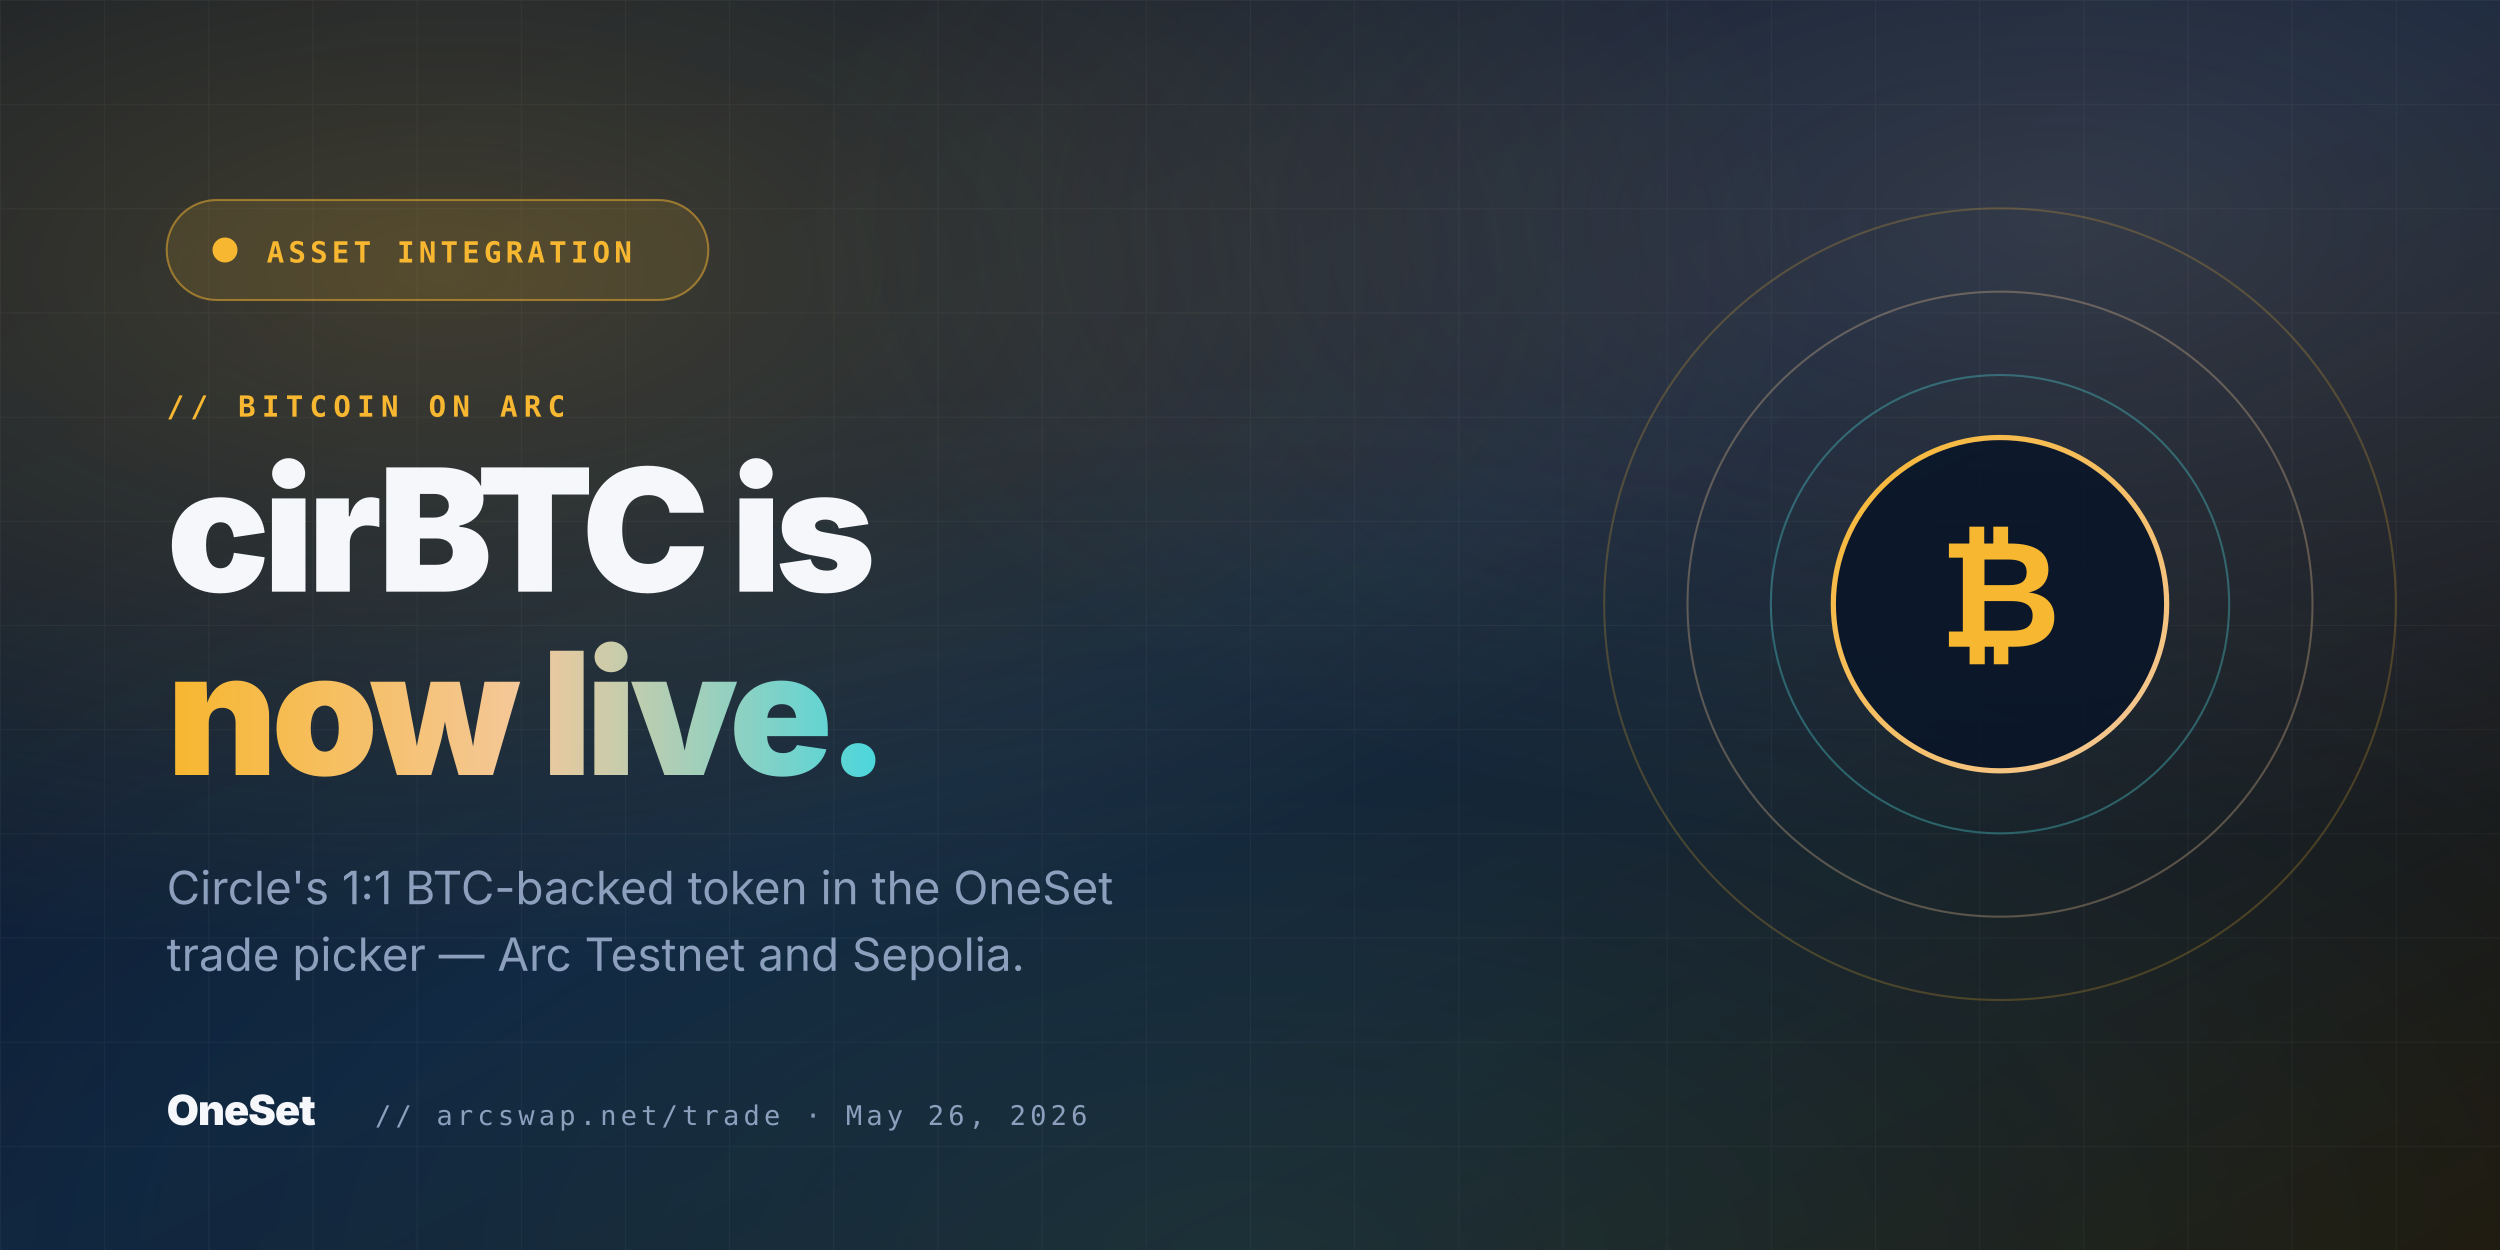
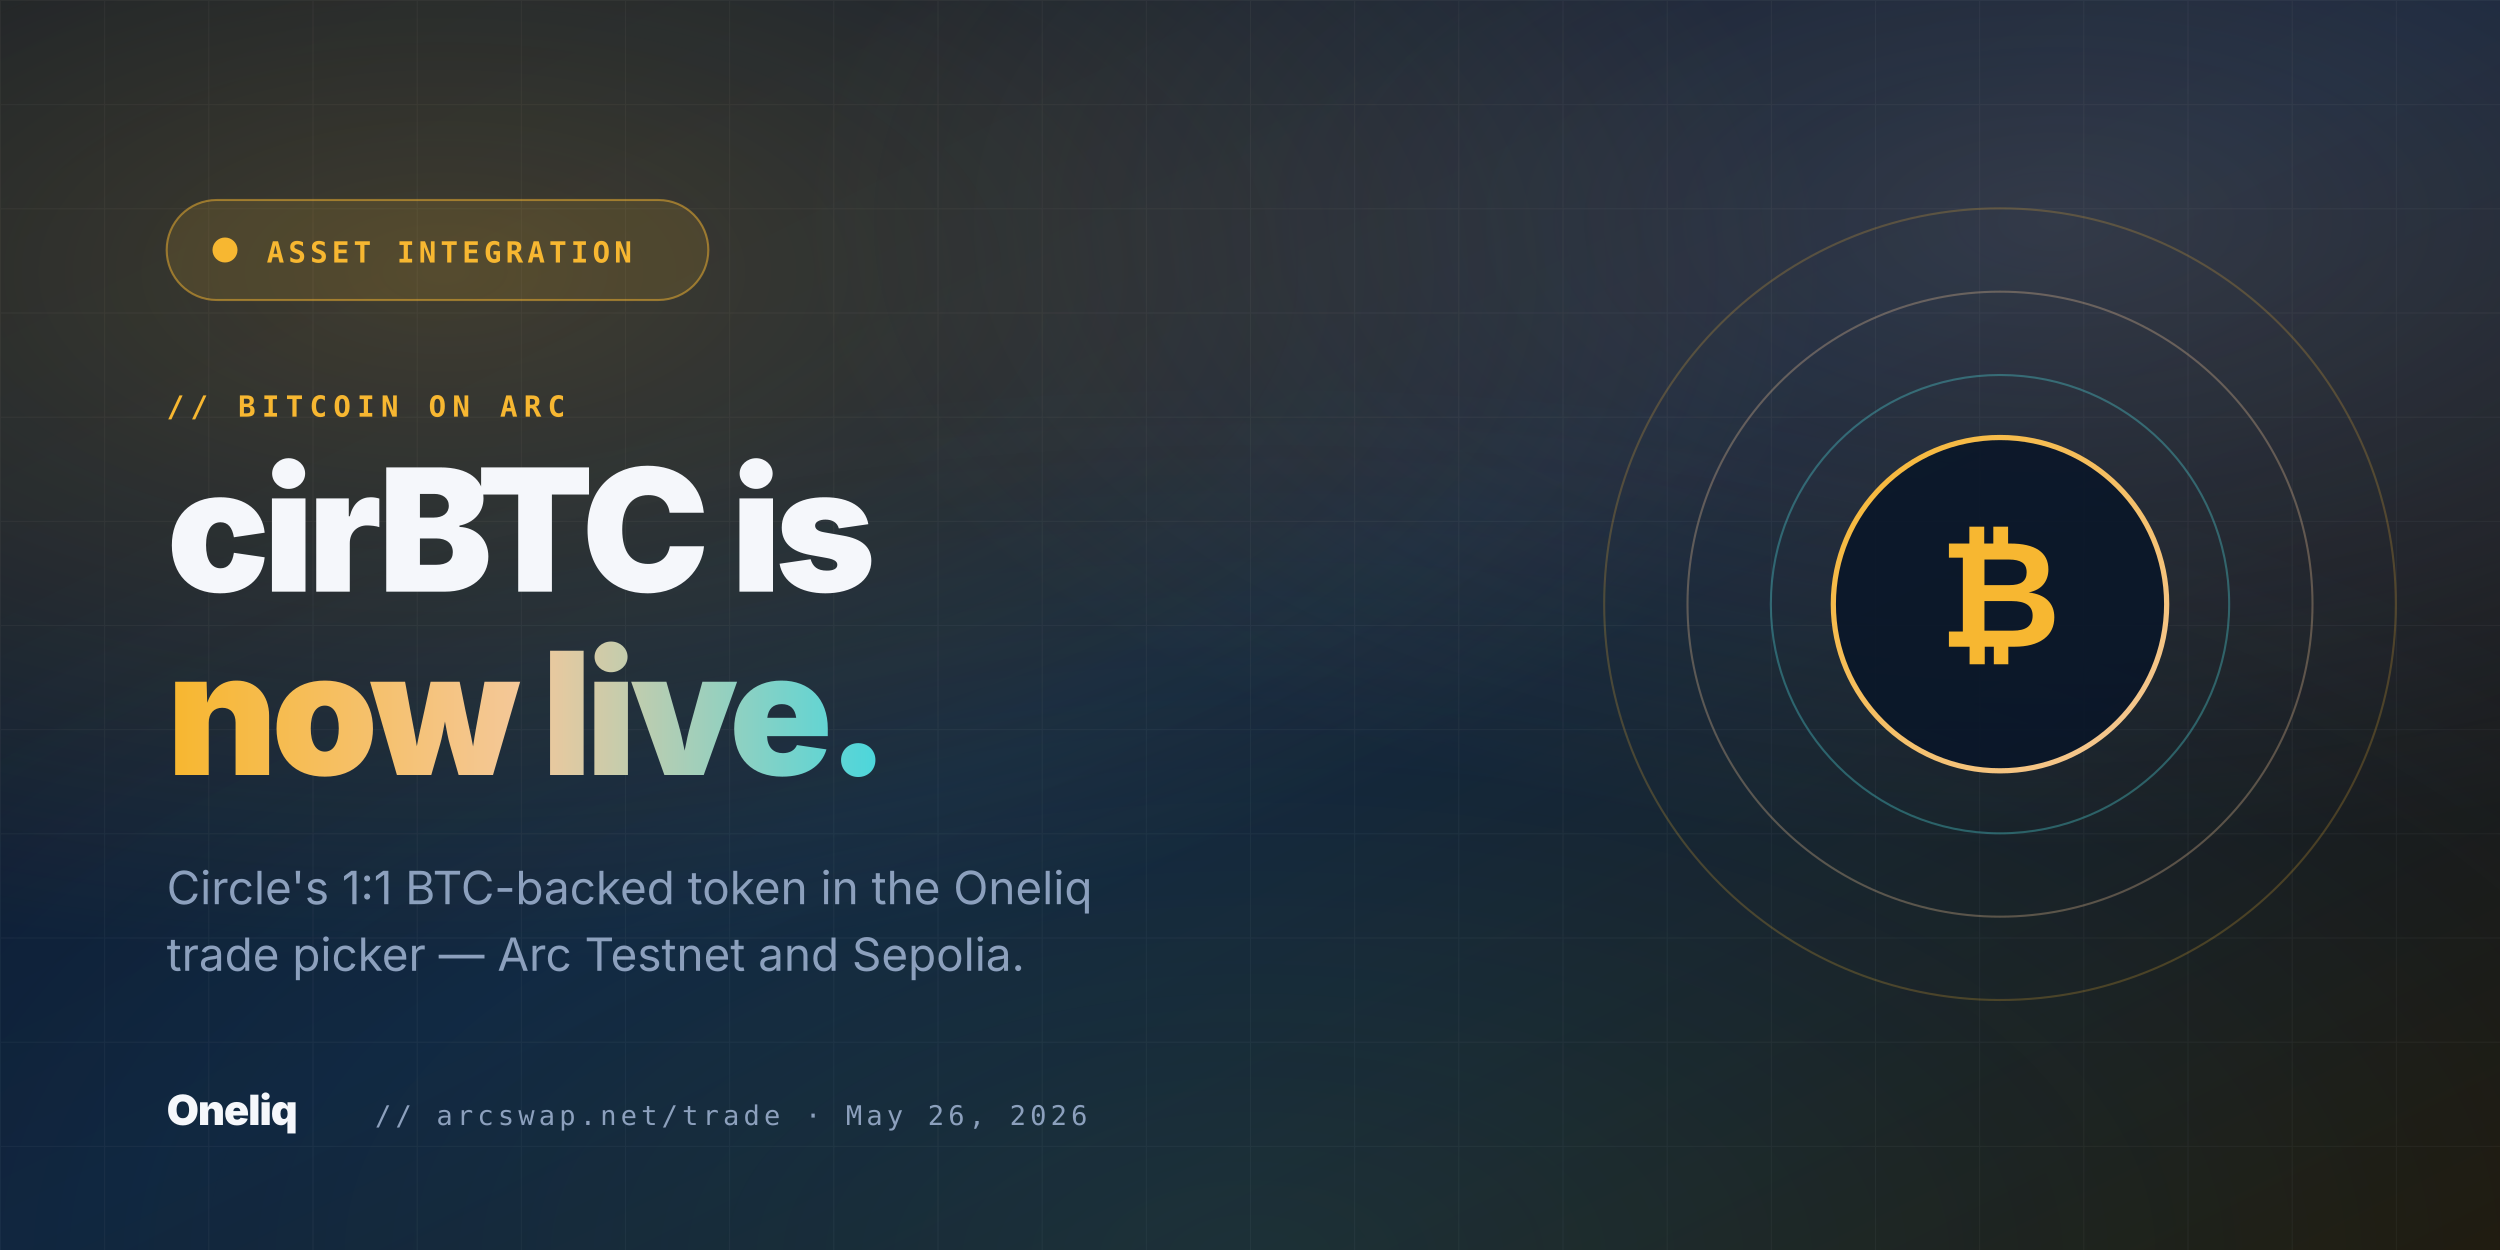
<svg xmlns="http://www.w3.org/2000/svg" viewBox="0 0 1200 600" width="1200" height="600">
  <defs>
    <linearGradient id="bg" x1="0" y1="0" x2="1" y2="1">
      <stop offset="0" stop-color="#0A1628" />
      <stop offset=".5" stop-color="#0E1F39" />
      <stop offset="1" stop-color="#1E1508" />
    </linearGradient>
    <linearGradient id="brand" x1="0" y1="0" x2="1" y2="0">
      <stop offset="0" stop-color="#F7B731" />
      <stop offset=".5" stop-color="#F4C89A" />
      <stop offset="1" stop-color="#4DD6DB" />
    </linearGradient>
    <linearGradient id="ring" x1="0" y1="0" x2="1" y2="1">
      <stop offset="0" stop-color="#F7B731" />
      <stop offset="1" stop-color="#F4C89A" />
    </linearGradient>
    <radialGradient id="orb1" cx=".18" cy=".22" r=".55">
      <stop offset="0" stop-color="#F7B731" stop-opacity=".22" />
      <stop offset="1" stop-color="#F7B731" stop-opacity="0" />
    </radialGradient>
    <radialGradient id="orb2" cx=".82" cy=".18" r=".5">
      <stop offset="0" stop-color="#F4C89A" stop-opacity=".16" />
      <stop offset="1" stop-color="#F4C89A" stop-opacity="0" />
    </radialGradient>
    <radialGradient id="orb3" cx=".5" cy="1" r=".7">
      <stop offset="0" stop-color="#4DD6DB" stop-opacity=".12" />
      <stop offset="1" stop-color="#4DD6DB" stop-opacity="0" />
    </radialGradient>
    <pattern id="grid" width="50" height="50" patternUnits="userSpaceOnUse">
      <path d="M 50 0 L 0 0 0 50" fill="none" stroke="rgba(255,255,255,0.04)" stroke-width="1" />
    </pattern>
  </defs>
  <rect width="1200" height="600" fill="url(#bg)" />
  <rect width="1200" height="600" fill="url(#grid)" />
  <rect width="1200" height="600" fill="url(#orb1)" />
  <rect width="1200" height="600" fill="url(#orb2)" />
  <rect width="1200" height="600" fill="url(#orb3)" />
  <g transform="translate(80 96)">
    <rect width="260" height="48" rx="24" fill="rgba(247,183,49,0.12)" stroke="rgba(247,183,49,0.50)" />
    <circle cx="28" cy="24" r="6" fill="#F7B731">
      <animate attributeName="opacity" values="1;.35;1" dur="1.6s" repeatCount="indefinite" />
    </circle>
    <text x="48" y="30" font-family="DM Mono, monospace" font-size="14" font-weight="700" fill="#F7B731" letter-spacing="2">ASSET INTEGRATION</text>
  </g>
  <g transform="translate(80 200)">
    <text x="0" y="0" font-family="DM Mono, monospace" font-size="14" font-weight="600" fill="#F7B731" letter-spacing="3">// BITCOIN ON ARC</text>
    <text x="0" y="84" font-family="Inter, sans-serif" font-size="82" font-weight="900" fill="#F5F7FB" letter-spacing="-3">cirBTC is</text>
    <text x="0" y="172" font-family="Inter, sans-serif" font-size="82" font-weight="900" fill="url(#brand)" letter-spacing="-3">now live.</text>
-     <text x="0" y="234" font-family="Inter, sans-serif" font-size="22" font-weight="400" fill="#8CA0BD">Circle's 1:1 BTC-backed token in the OneSet</text>
+     <text x="0" y="234" font-family="Inter, sans-serif" font-size="22" font-weight="400" fill="#8CA0BD">Circle's 1:1 BTC-backed token in the Oneliq</text>
    <text x="0" y="266" font-family="Inter, sans-serif" font-size="22" font-weight="400" fill="#8CA0BD">trade picker — Arc Testnet and Sepolia.</text>
  </g>
  <g transform="translate(960 290)">
    <circle r="190" fill="none" stroke="#F7B731" stroke-width="1" opacity=".22" />
    <circle r="150" fill="none" stroke="#F4C89A" stroke-width="1" opacity=".30" />
    <circle r="110" fill="none" stroke="#4DD6DB" stroke-width="1" opacity=".35" />
    <circle r="80" fill="rgba(10,22,40,0.88)" stroke="url(#ring)" stroke-width="2.5" />
    <text x="0" y="0" font-family="Arial, sans-serif" font-size="72" font-weight="900" fill="#F7B731" text-anchor="middle" dominant-baseline="middle">₿</text>
  </g>
  <g transform="translate(80 540)">
-     <text x="0" y="0" font-family="Inter, sans-serif" font-size="20" font-weight="900" fill="#F5F7FB" letter-spacing="-.5">OneSet</text>
+     <text x="0" y="0" font-family="Inter, sans-serif" font-size="20" font-weight="900" fill="#F5F7FB" letter-spacing="-.5">Oneliq</text>
    <text x="100" y="0" font-family="DM Mono, monospace" font-size="13" fill="#8CA0BD" letter-spacing="2">// arcswap.net/trade  ·  May 26, 2026</text>
  </g>
</svg>
